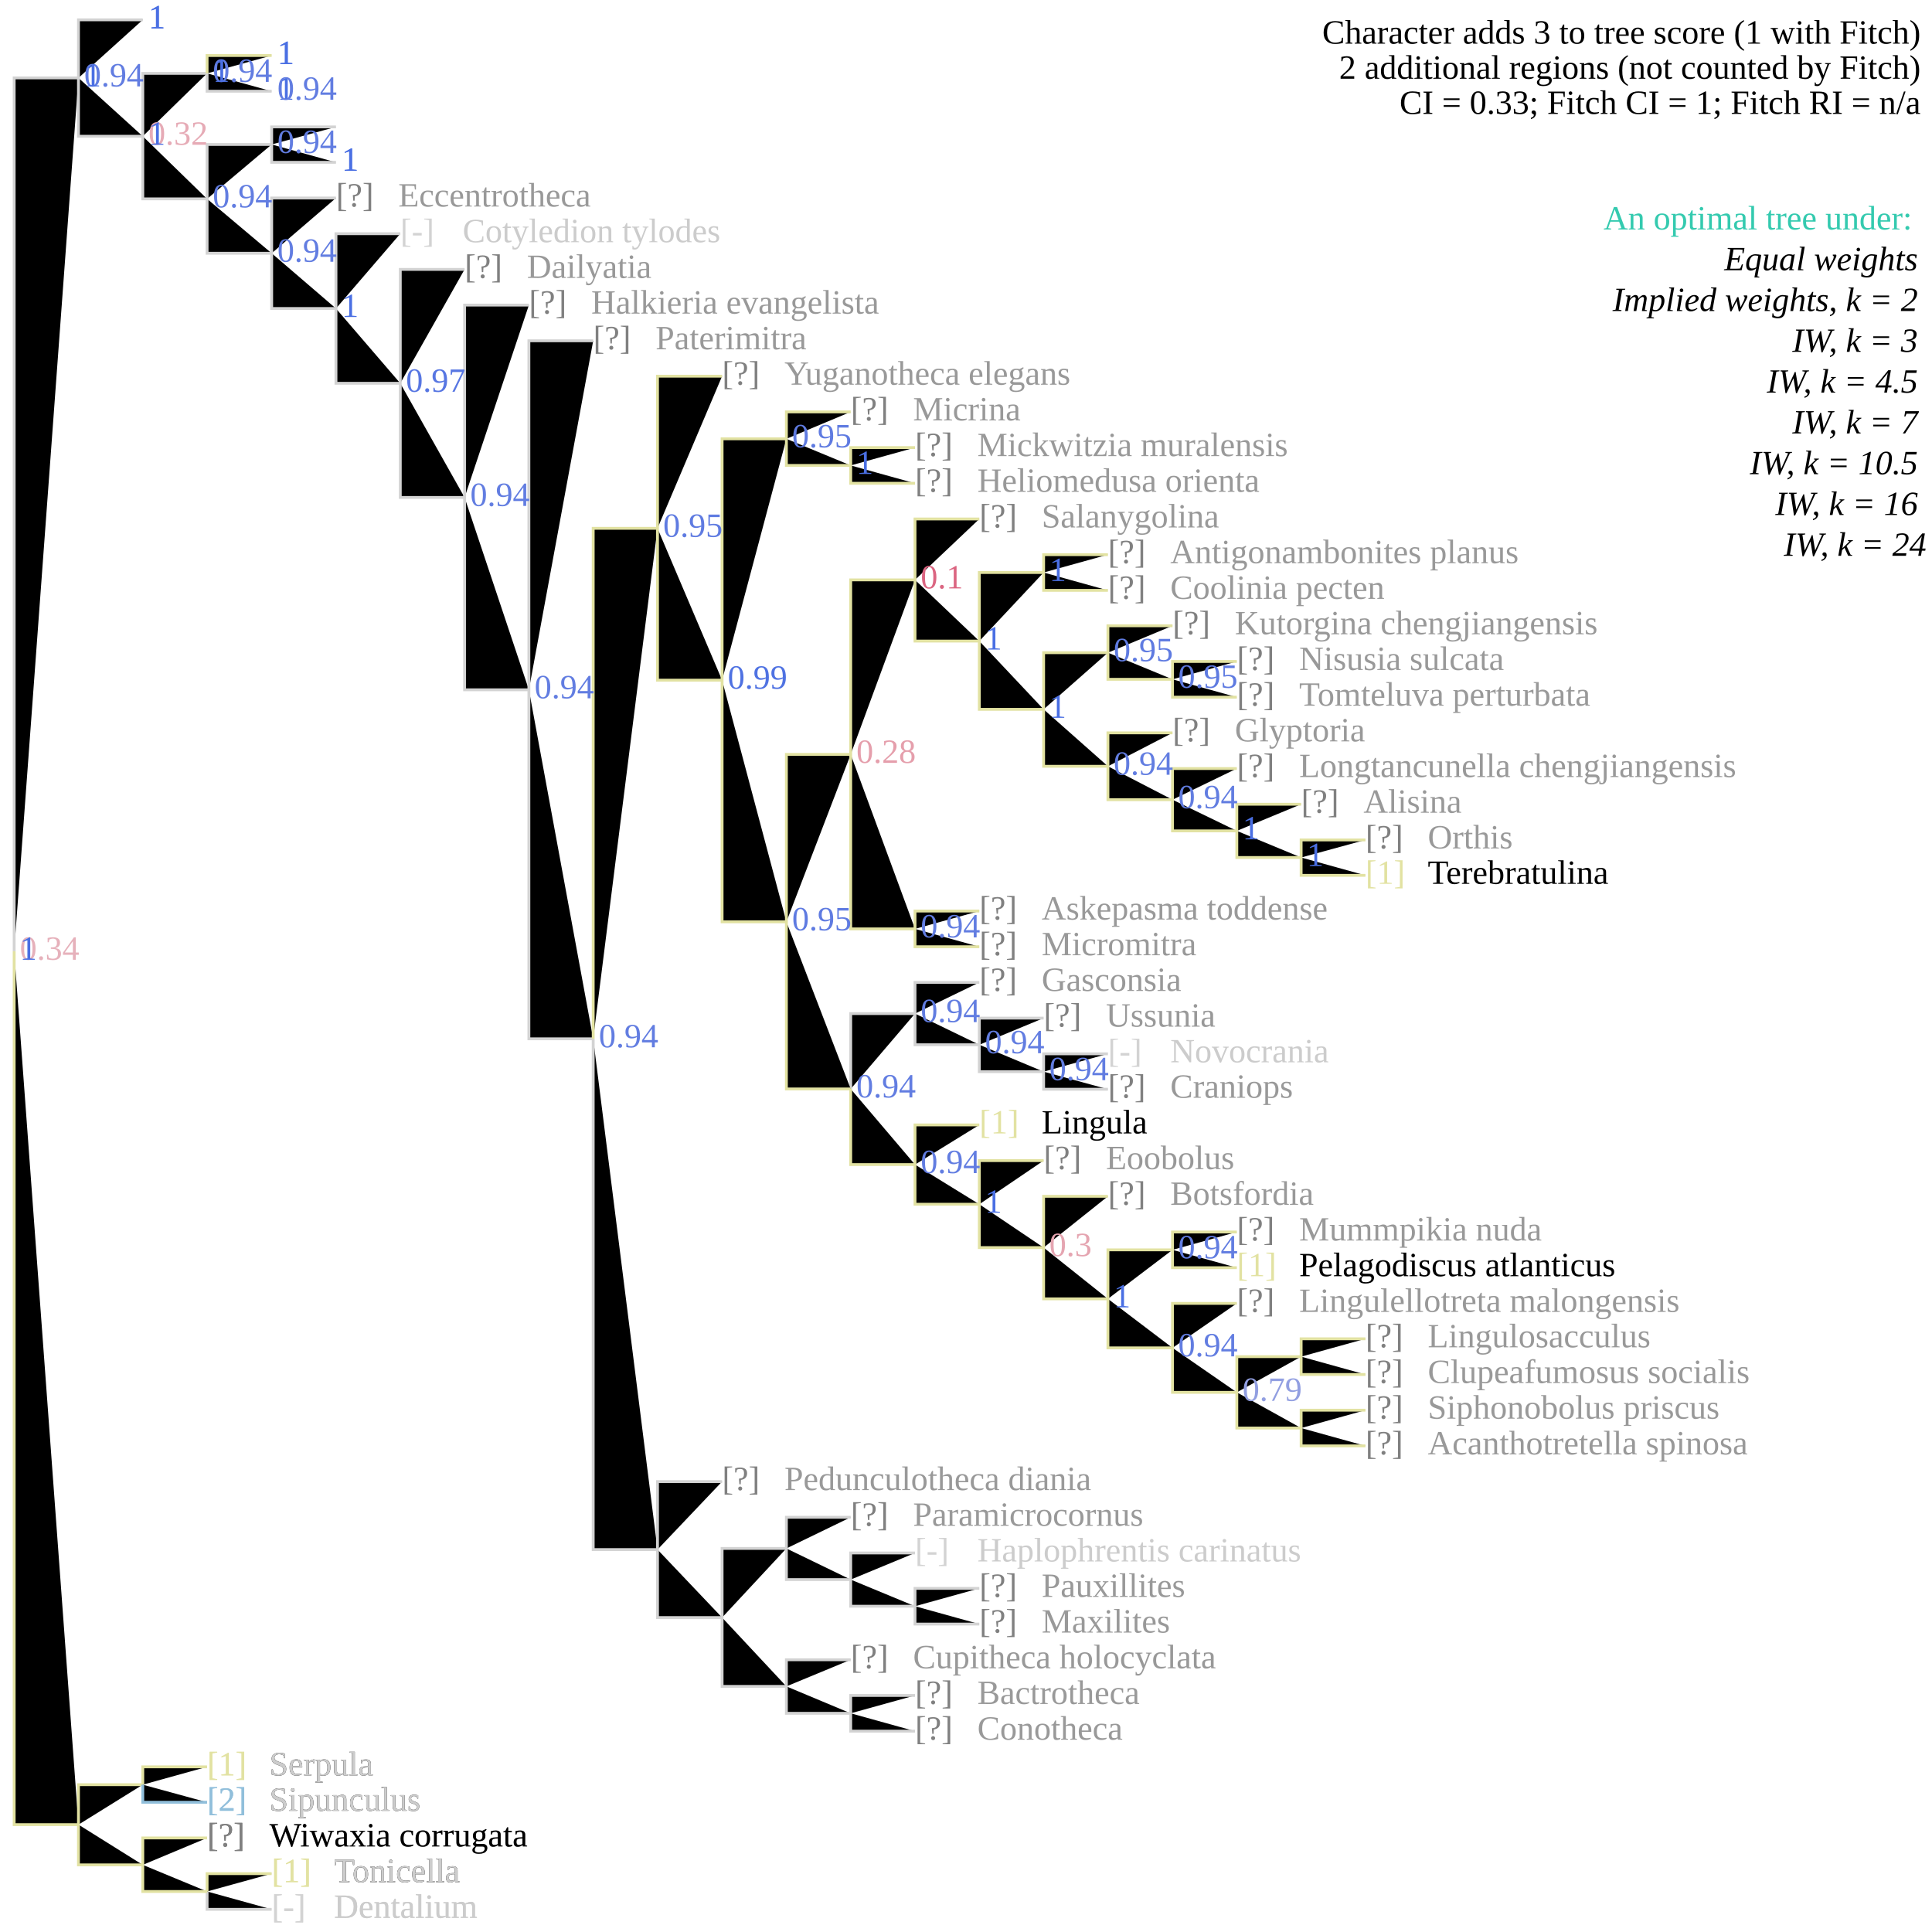
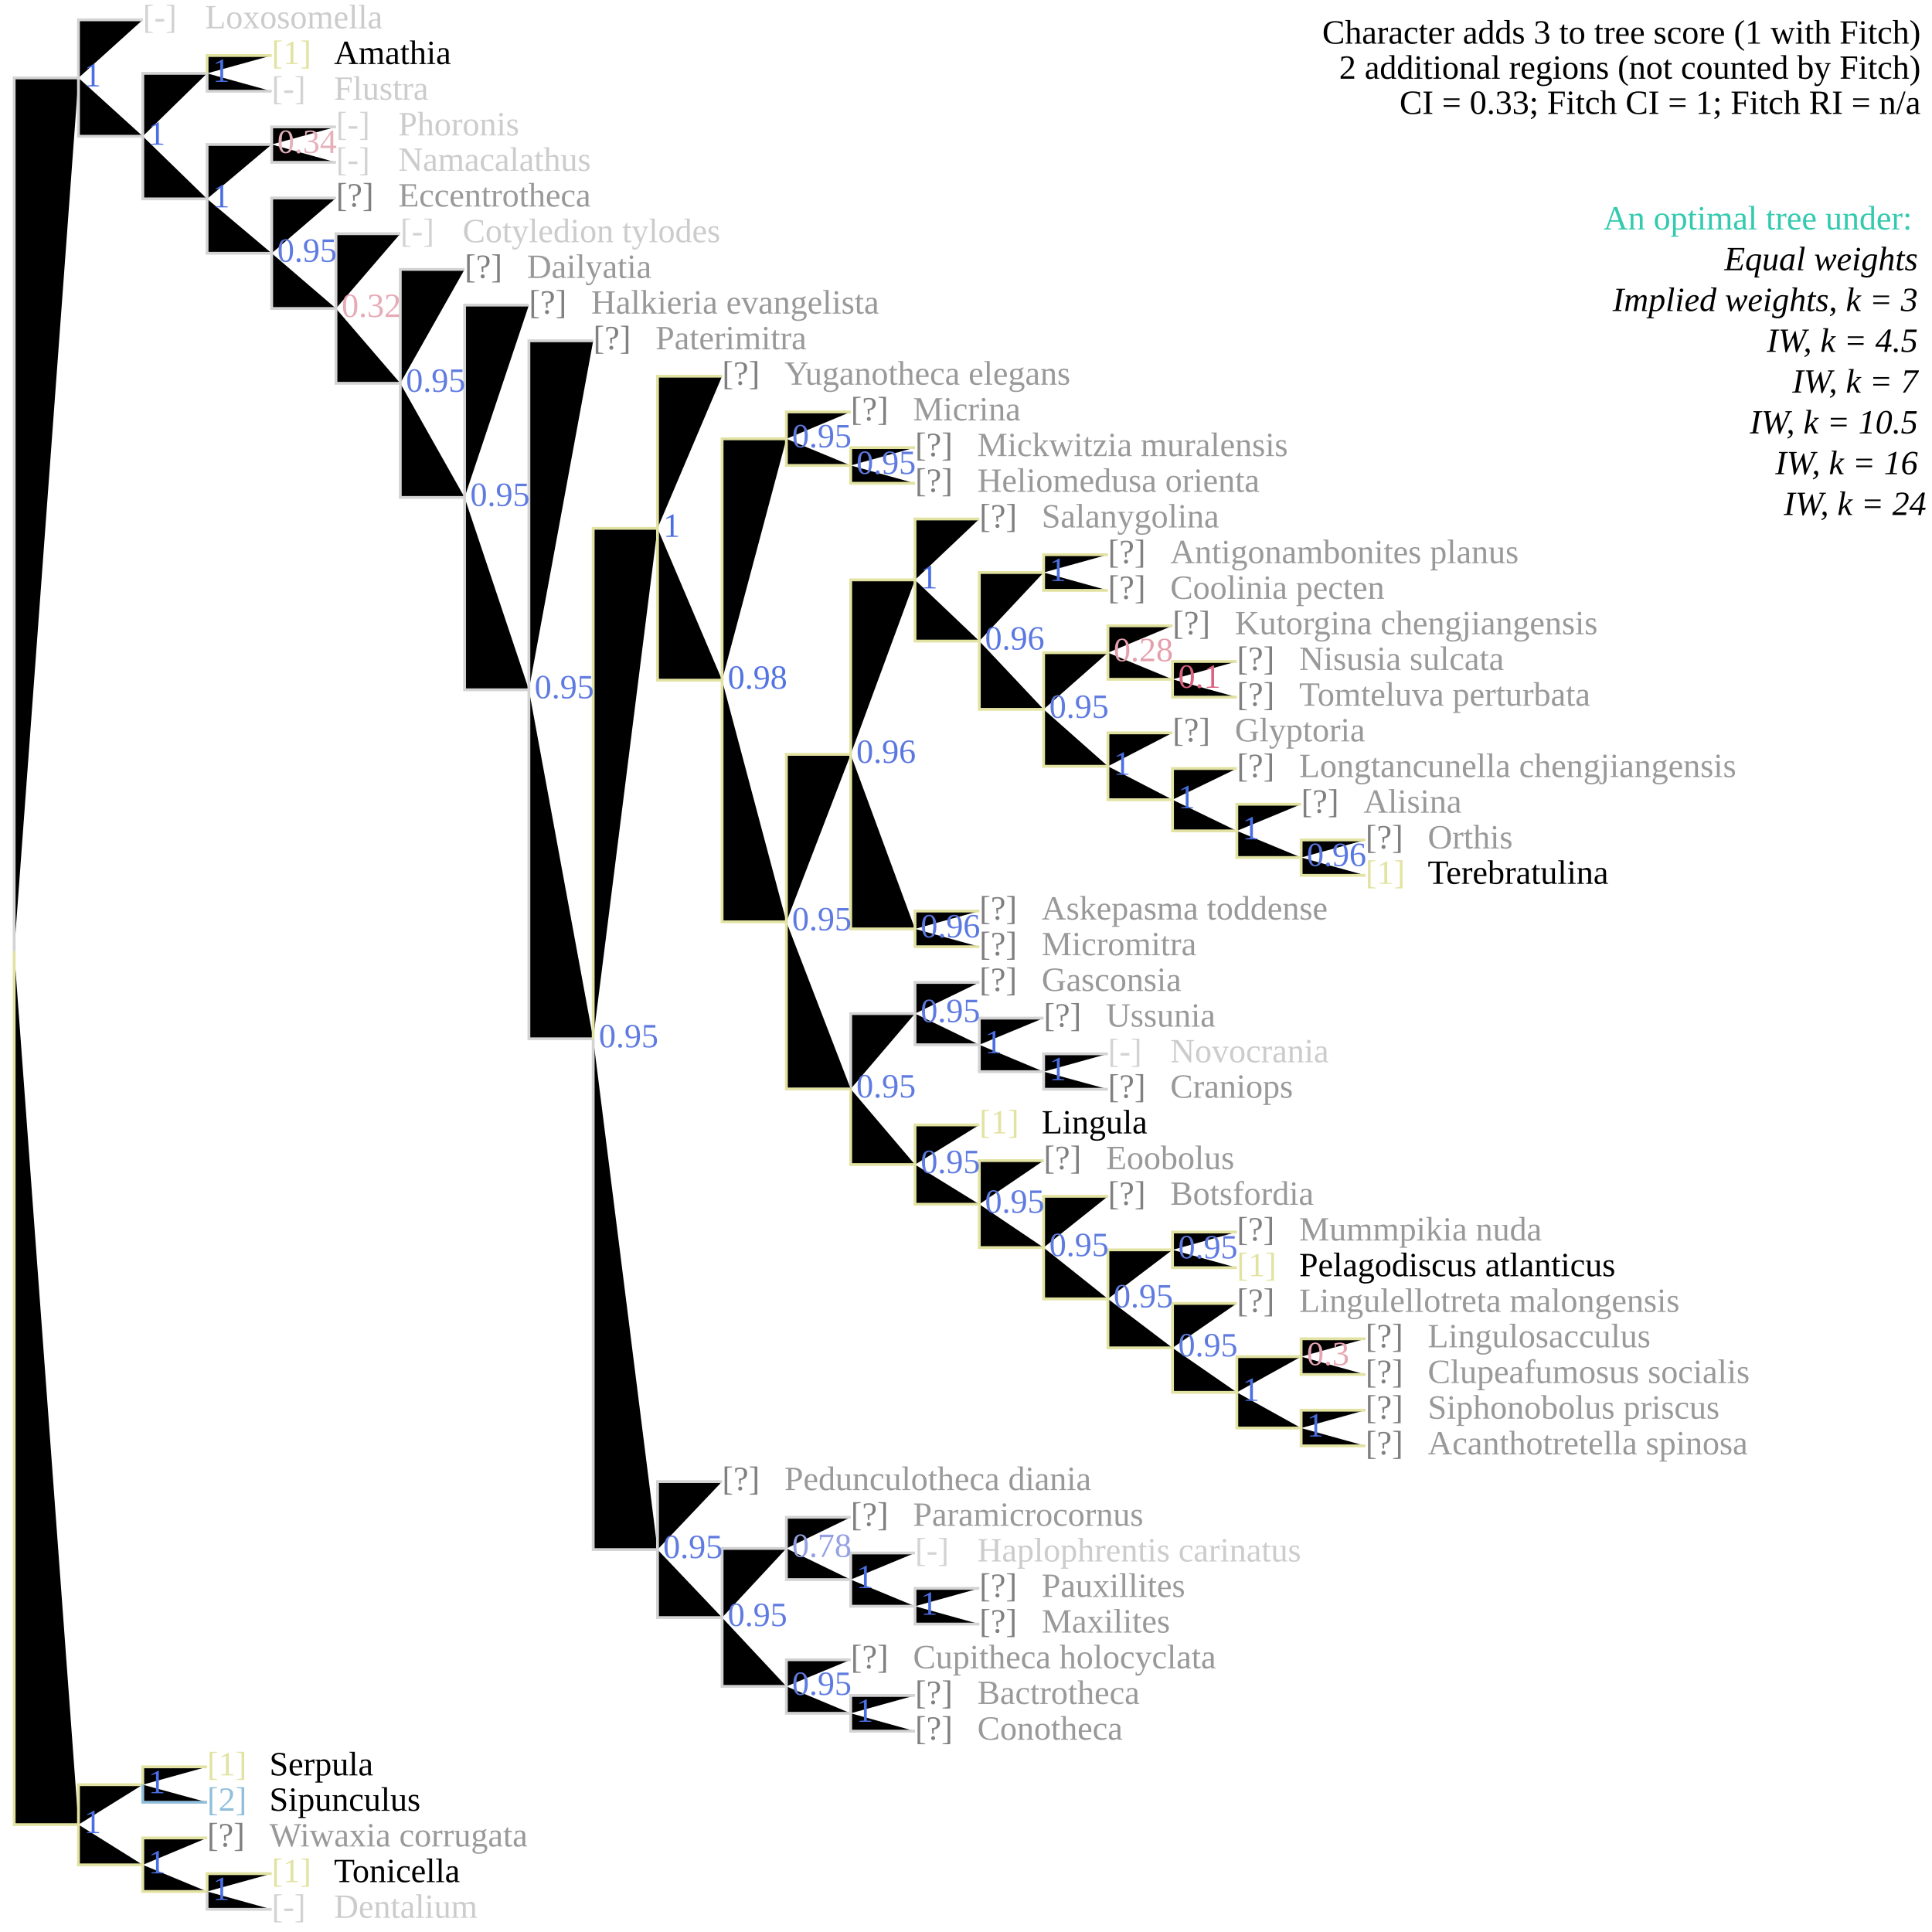
<svg xmlns="http://www.w3.org/2000/svg" version="1.1" width="682" height="682" class="tree" data-char="14">
  <text x="678" y="15.4" text-anchor="end" class="stepsLabel">Character adds <tspan class="score">3</tspan> to tree score (<tspan class="score fitch">1</tspan> with Fitch)</text>
  <text x="678" y="27.8" text-anchor="end" class="stepsLabel">
    <tspan class="score">2</tspan> additional regions (not counted by Fitch)</text>
  <text x="678" y="40.2" text-anchor="end" class="stepsLabel">CI = 0.33; Fitch CI = 1; Fitch RI = n/a</text>
  <text x="678" y="65" text-anchor="end" class="stepsLabel">
    <tspan dy="16" fill="#34caaf">An optimal tree under:</tspan>
    <tspan x="680" style="font-style:italic" class="thisAn" dy="1.2em">Equal weights</tspan>
-     <tspan x="680" style="font-style:italic" class="notThisAn" dy="1.2em">Implied weights, k = 2</tspan>
-     <tspan x="680" style="font-style:italic" class="notThisAn" dy="1.2em">IW, k = 3</tspan>
+     <tspan x="680" style="font-style:italic" class="notThisAn" dy="1.2em">Implied weights, k = 3</tspan>
    <tspan x="680" style="font-style:italic" class="notThisAn" dy="1.2em">IW, k = 4.5</tspan>
    <tspan x="680" style="font-style:italic" class="notThisAn" dy="1.2em">IW, k = 7</tspan>
    <tspan x="680" style="font-style:italic" class="notThisAn" dy="1.2em">IW, k = 10.5</tspan>
    <tspan x="680" style="font-style:italic" class="notThisAn" dy="1.2em">IW, k = 16</tspan>
    <tspan x="680" style="font-style:italic" class="notThisAn" dy="1.2em">IW, k = 24</tspan>
  </text>
  <text x="95.9" y="664.4" fill="#e2e2a2" class="flag">[1]</text>
  <text x="117.9" y="664.4" fill="#000" class="taxonLabel">Tonicella</text>
  <text x="95.9" y="677" fill="lightgrey" class="flag">[-]</text>
  <text x="117.9" y="677" fill="#ccc" class="taxonLabel">Dentalium</text>
  <text x="73.1" y="651.8" fill="grey" class="flag">[?]</text>
  <text x="95.1" y="651.8" fill="#999" class="taxonLabel">Wiwaxia corrugata</text>
  <text x="73.1" y="626.7" fill="#e2e2a2" class="flag">[1]</text>
  <text x="95.1" y="626.7" fill="#000" class="taxonLabel">Serpula</text>
  <text x="73.1" y="639.2" fill="#91bfdb" class="flag">[2]</text>
  <text x="95.1" y="639.2" fill="#000" class="taxonLabel">Sipunculus</text>
  <text x="323" y="601.5" fill="grey" class="flag">[?]</text>
  <text x="345" y="601.5" fill="#999" class="taxonLabel">Bactrotheca</text>
  <text x="323" y="614.1" fill="grey" class="flag">[?]</text>
  <text x="345" y="614.1" fill="#999" class="taxonLabel">Conotheca</text>
  <text x="300.3" y="588.9" fill="grey" class="flag">[?]</text>
  <text x="322.3" y="588.9" fill="#999" class="taxonLabel">Cupitheca holocyclata</text>
  <text x="345.7" y="563.7" fill="grey" class="flag">[?]</text>
  <text x="367.7" y="563.7" fill="#999" class="taxonLabel">Pauxillites</text>
  <text x="345.7" y="576.3" fill="grey" class="flag">[?]</text>
  <text x="367.7" y="576.3" fill="#999" class="taxonLabel">Maxilites</text>
  <text x="323" y="551.2" fill="lightgrey" class="flag">[-]</text>
  <text x="345" y="551.2" fill="#ccc" class="taxonLabel">Haplophrentis carinatus</text>
  <text x="300.3" y="538.6" fill="grey" class="flag">[?]</text>
  <text x="322.3" y="538.6" fill="#999" class="taxonLabel">Paramicrocornus</text>
  <text x="254.9" y="526" fill="grey" class="flag">[?]</text>
  <text x="276.9" y="526" fill="#999" class="taxonLabel">Pedunculotheca diania</text>
  <text x="482" y="500.8" fill="grey" class="flag">[?]</text>
  <text x="504" y="500.8" fill="#999" class="taxonLabel">Siphonobolus priscus</text>
  <text x="482" y="513.4" fill="grey" class="flag">[?]</text>
  <text x="504" y="513.4" fill="#999" class="taxonLabel">Acanthotretella spinosa</text>
  <text x="482" y="475.6" fill="grey" class="flag">[?]</text>
  <text x="504" y="475.6" fill="#999" class="taxonLabel">Lingulosacculus</text>
  <text x="482" y="488.2" fill="grey" class="flag">[?]</text>
  <text x="504" y="488.2" fill="#999" class="taxonLabel">Clupeafumosus socialis</text>
  <text x="436.6" y="463.1" fill="grey" class="flag">[?]</text>
  <text x="458.6" y="463.1" fill="#999" class="taxonLabel">Lingulellotreta malongensis</text>
  <text x="436.6" y="437.9" fill="grey" class="flag">[?]</text>
  <text x="458.6" y="437.9" fill="#999" class="taxonLabel">Mummpikia nuda</text>
  <text x="436.6" y="450.5" fill="#e2e2a2" class="flag">[1]</text>
  <text x="458.6" y="450.5" fill="#000" class="taxonLabel">Pelagodiscus atlanticus</text>
  <text x="391.1" y="425.3" fill="grey" class="flag">[?]</text>
  <text x="413.1" y="425.3" fill="#999" class="taxonLabel">Botsfordia</text>
  <text x="368.4" y="412.7" fill="grey" class="flag">[?]</text>
  <text x="390.4" y="412.7" fill="#999" class="taxonLabel">Eoobolus</text>
  <text x="345.7" y="400.1" fill="#e2e2a2" class="flag">[1]</text>
  <text x="367.7" y="400.1" fill="#000" class="taxonLabel">Lingula</text>
  <text x="391.1" y="375" fill="lightgrey" class="flag">[-]</text>
  <text x="413.1" y="375" fill="#ccc" class="taxonLabel">Novocrania</text>
  <text x="391.1" y="387.5" fill="grey" class="flag">[?]</text>
  <text x="413.1" y="387.5" fill="#999" class="taxonLabel">Craniops</text>
  <text x="368.4" y="362.4" fill="grey" class="flag">[?]</text>
  <text x="390.4" y="362.4" fill="#999" class="taxonLabel">Ussunia</text>
  <text x="345.7" y="349.8" fill="grey" class="flag">[?]</text>
  <text x="367.7" y="349.8" fill="#999" class="taxonLabel">Gasconsia</text>
  <text x="345.7" y="324.6" fill="grey" class="flag">[?]</text>
  <text x="367.7" y="324.6" fill="#999" class="taxonLabel">Askepasma toddense</text>
  <text x="345.7" y="337.2" fill="grey" class="flag">[?]</text>
  <text x="367.7" y="337.2" fill="#999" class="taxonLabel">Micromitra</text>
  <text x="482" y="299.5" fill="grey" class="flag">[?]</text>
  <text x="504" y="299.5" fill="#999" class="taxonLabel">Orthis</text>
  <text x="482" y="312" fill="#e2e2a2" class="flag">[1]</text>
  <text x="504" y="312" fill="#000" class="taxonLabel">Terebratulina</text>
  <text x="459.3" y="286.9" fill="grey" class="flag">[?]</text>
  <text x="481.3" y="286.9" fill="#999" class="taxonLabel">Alisina</text>
  <text x="436.6" y="274.3" fill="grey" class="flag">[?]</text>
  <text x="458.6" y="274.3" fill="#999" class="taxonLabel">Longtancunella chengjiangensis</text>
  <text x="413.9" y="261.7" fill="grey" class="flag">[?]</text>
  <text x="435.9" y="261.7" fill="#999" class="taxonLabel">Glyptoria</text>
  <text x="436.6" y="236.5" fill="grey" class="flag">[?]</text>
  <text x="458.6" y="236.5" fill="#999" class="taxonLabel">Nisusia sulcata</text>
  <text x="436.6" y="249.1" fill="grey" class="flag">[?]</text>
  <text x="458.6" y="249.1" fill="#999" class="taxonLabel">Tomteluva perturbata</text>
  <text x="413.9" y="223.9" fill="grey" class="flag">[?]</text>
  <text x="435.9" y="223.9" fill="#999" class="taxonLabel">Kutorgina chengjiangensis</text>
  <text x="391.1" y="198.8" fill="grey" class="flag">[?]</text>
  <text x="413.1" y="198.8" fill="#999" class="taxonLabel">Antigonambonites planus</text>
  <text x="391.1" y="211.4" fill="grey" class="flag">[?]</text>
  <text x="413.1" y="211.4" fill="#999" class="taxonLabel">Coolinia pecten</text>
  <text x="345.7" y="186.2" fill="grey" class="flag">[?]</text>
  <text x="367.7" y="186.2" fill="#999" class="taxonLabel">Salanygolina</text>
  <text x="323" y="161" fill="grey" class="flag">[?]</text>
  <text x="345" y="161" fill="#999" class="taxonLabel">Mickwitzia muralensis</text>
  <text x="323" y="173.6" fill="grey" class="flag">[?]</text>
  <text x="345" y="173.6" fill="#999" class="taxonLabel">Heliomedusa orienta</text>
  <text x="300.3" y="148.4" fill="grey" class="flag">[?]</text>
  <text x="322.3" y="148.4" fill="#999" class="taxonLabel">Micrina</text>
  <text x="254.9" y="135.8" fill="grey" class="flag">[?]</text>
  <text x="276.9" y="135.8" fill="#999" class="taxonLabel">Yuganotheca elegans</text>
  <text x="209.4" y="123.3" fill="grey" class="flag">[?]</text>
  <text x="231.4" y="123.3" fill="#999" class="taxonLabel">Paterimitra</text>
  <text x="186.7" y="110.7" fill="grey" class="flag">[?]</text>
  <text x="208.7" y="110.7" fill="#999" class="taxonLabel">Halkieria evangelista</text>
  <text x="164" y="98.1" fill="grey" class="flag">[?]</text>
  <text x="186" y="98.1" fill="#999" class="taxonLabel">Dailyatia</text>
  <text x="141.3" y="85.5" fill="lightgrey" class="flag">[-]</text>
  <text x="163.3" y="85.5" fill="#ccc" class="taxonLabel">Cotyledion tylodes</text>
  <text x="118.6" y="72.9" fill="grey" class="flag">[?]</text>
  <text x="140.6" y="72.9" fill="#999" class="taxonLabel">Eccentrotheca</text>
-   <text x="95.9" y="664.4" fill="#e2e2a2" class="flag">[1]</text>
-   <text x="117.9" y="664.4" fill="#ccc" class="taxonLabel">Tonicella</text>
-   <text x="95.9" y="677" fill="lightgrey" class="flag">[-]</text>
-   <text x="117.9" y="677" fill="#ccc" class="taxonLabel">Dentalium</text>
-   <text x="73.1" y="651.8" fill="grey" class="flag">[?]</text>
-   <text x="95.1" y="651.8" fill="#000" class="taxonLabel">Wiwaxia corrugata</text>
-   <text x="73.1" y="626.7" fill="#e2e2a2" class="flag">[1]</text>
-   <text x="95.1" y="626.7" fill="#ccc" class="taxonLabel">Serpula</text>
-   <text x="73.1" y="639.2" fill="#91bfdb" class="flag">[2]</text>
-   <text x="95.1" y="639.2" fill="#ccc" class="taxonLabel">Sipunculus</text>
+   <text x="118.6" y="47.8" fill="lightgrey" class="flag">[-]</text>
+   <text x="140.6" y="47.8" fill="#ccc" class="taxonLabel">Phoronis</text>
+   <text x="118.6" y="60.3" fill="lightgrey" class="flag">[-]</text>
+   <text x="140.6" y="60.3" fill="#ccc" class="taxonLabel">Namacalathus</text>
+   <text x="95.9" y="22.6" fill="#e2e2a2" class="flag">[1]</text>
+   <text x="117.9" y="22.6" fill="#000" class="taxonLabel">Amathia</text>
+   <text x="95.9" y="35.2" fill="lightgrey" class="flag">[-]</text>
+   <text x="117.9" y="35.2" fill="#ccc" class="taxonLabel">Flustra</text>
+   <text x="50.4" y="10" fill="lightgrey" class="flag">[-]</text>
+   <text x="72.4" y="10" fill="#ccc" class="taxonLabel">Loxosomella</text>
  <path d="M5,335.8V27.5H27.7M27.7,27.5V7H50.4M27.7,27.5V48.1H50.4M50.4,48.1V25.9H73.1M73.1,25.9V32.2H95.9M50.4,48.1V70.2H73.1M73.1,70.2V51H95.9M95.9,51V44.8H118.6M95.9,51V57.3H118.6M73.1,70.2V89.4H95.9M95.9,89.4V69.9H118.6M95.9,89.4V108.9H118.6M118.6,108.9V82.5H141.3M118.6,108.9V135.3H141.3M141.3,135.3V95.1H164M141.3,135.3V175.6H164M164,175.6V107.7H186.7M164,175.6V243.5H186.7M186.7,243.5V120.3H209.4M186.7,243.5V366.7H209.4M300.3,384.4V357.8H323M323,357.8V346.8H345.7M323,357.8V368.8H345.7M345.7,368.8V359.4H368.4M345.7,368.8V378.3H368.4M368.4,378.3V372H391.1M368.4,378.3V384.5H391.1M209.4,366.7V547H232.1M232.1,547V523H254.9M232.1,547V571H254.9M254.9,571V546.6H277.6M277.6,546.6V535.6H300.3M277.6,546.6V557.6H300.3M300.3,557.6V548.2H323M300.3,557.6V567H323M323,567V560.7H345.7M323,567V573.3H345.7M254.9,571V595.3H277.6M277.6,595.3V585.9H300.3M277.6,595.3V604.8H300.3M300.3,604.8V598.5H323M300.3,604.8V611.1H323M73.1,667.7V674H95.9" stroke="lightgrey" class="inapplicable" />
  <path d="M73.1,25.9V19.6H95.9M209.4,366.7V186.5H232.1M232.1,186.5V132.8H254.9M232.1,186.5V240.1H254.9M254.9,240.1V154.9H277.6M277.6,154.9V145.4H300.3M277.6,154.9V164.3H300.3M300.3,164.3V158H323M300.3,164.3V170.6H323M254.9,240.1V325.4H277.6M277.6,325.4V266.3H300.3M300.3,266.3V204.7H323M323,204.7V183.2H345.7M323,204.7V226.3H345.7M345.7,226.3V202.1H368.4M368.4,202.1V195.8H391.1M368.4,202.1V208.4H391.1M345.7,226.3V250.4H368.4M368.4,250.4V230.4H391.1M391.1,230.4V220.9H413.9M391.1,230.4V239.8H413.9M413.9,239.8V233.5H436.6M413.9,239.8V246.1H436.6M368.4,250.4V270.5H391.1M391.1,270.5V258.7H413.9M391.1,270.5V282.3H413.9M413.9,282.3V271.3H436.6M413.9,282.3V293.3H436.6M436.6,293.3V283.9H459.3M436.6,293.3V302.7H459.3M459.3,302.7V296.5H482M459.3,302.7V309H482M300.3,266.3V327.9H323M323,327.9V321.6H345.7M323,327.9V334.2H345.7M277.6,325.4V384.4H300.3M300.3,384.4V411.1H323M323,411.1V397.1H345.7M323,411.1V425.1H345.7M345.7,425.1V409.7H368.4M345.7,425.1V440.4H368.4M368.4,440.4V422.3H391.1M368.4,440.4V458.5H391.1M391.1,458.5V441.2H413.9M413.9,441.2V434.9H436.6M413.9,441.2V447.5H436.6M391.1,458.5V475.8H413.9M413.9,475.8V460.1H436.6M413.9,475.8V491.5H436.6M436.6,491.5V478.9H459.3M459.3,478.9V472.6H482M459.3,478.9V485.2H482M436.6,491.5V504.1H459.3M459.3,504.1V497.8H482M459.3,504.1V510.4H482M5,335.8V644.1H27.7M27.7,644.1V630H50.4M50.4,630V623.7H73.1M27.7,644.1V658.3H50.4M50.4,658.3V648.8H73.1M50.4,658.3V667.7H73.1M73.1,667.7V661.4H95.9" stroke="#e2e2a2" />
  <path d="M50.4,630V636.2H73.1" stroke="#91bfdb" />
-   <text x="120.6" y="60.3" class="node" fill="#4A6FE3">1</text>
-   <text x="97.9" y="22.6" class="node" fill="#4A6FE3">1</text>
-   <text x="97.9" y="35.2" class="node" fill="#4A6FE3">1</text>
-   <text x="52.4" y="10" class="node" fill="#4A6FE3">1</text>
-   <text x="7" y="338.8" class="node" fill="#E6B1BB">0.34</text>
-   <text x="29.7" y="30.5" class="node" fill="#627DE1">0.94</text>
-   <text x="52.4" y="51.1" class="node" fill="#E6ABB6">0.32</text>
-   <text x="75.1" y="28.9" class="node" fill="#627DE1">0.94</text>
-   <text x="75.1" y="73.2" class="node" fill="#627DE1">0.94</text>
-   <text x="97.9" y="54" class="node" fill="#627DE1">0.94</text>
-   <text x="97.9" y="92.4" class="node" fill="#627DE1">0.94</text>
-   <text x="120.6" y="111.9" class="node" fill="#4A6FE3">1</text>
-   <text x="143.3" y="138.3" class="node" fill="#5776E2">0.97</text>
-   <text x="166" y="178.6" class="node" fill="#627DE1">0.94</text>
-   <text x="188.7" y="246.5" class="node" fill="#627DE1">0.94</text>
-   <text x="211.4" y="369.7" class="node" fill="#627DE1">0.94</text>
-   <text x="234.1" y="189.5" class="node" fill="#5F7BE1">0.95</text>
-   <text x="256.9" y="243.1" class="node" fill="#4F72E2">0.99</text>
-   <text x="279.6" y="157.9" class="node" fill="#5F7BE1">0.95</text>
-   <text x="302.3" y="167.3" class="node" fill="#4A6FE3">1</text>
-   <text x="279.6" y="328.4" class="node" fill="#5F7BE1">0.95</text>
-   <text x="302.3" y="269.3" class="node" fill="#E59FAC">0.28</text>
-   <text x="325" y="207.7" class="node" fill="#DB6581">0.1</text>
-   <text x="347.7" y="229.3" class="node" fill="#4A6FE3">1</text>
-   <text x="370.4" y="205.1" class="node" fill="#4A6FE3">1</text>
-   <text x="370.4" y="253.4" class="node" fill="#4A6FE3">1</text>
-   <text x="393.1" y="233.4" class="node" fill="#5F7BE1">0.95</text>
-   <text x="415.9" y="242.8" class="node" fill="#5F7BE1">0.95</text>
-   <text x="393.1" y="273.5" class="node" fill="#627DE1">0.94</text>
-   <text x="415.9" y="285.3" class="node" fill="#627DE1">0.94</text>
-   <text x="438.6" y="296.3" class="node" fill="#4A6FE3">1</text>
-   <text x="461.3" y="305.7" class="node" fill="#4A6FE3">1</text>
-   <text x="325" y="330.9" class="node" fill="#627DE1">0.94</text>
-   <text x="302.3" y="387.4" class="node" fill="#627DE1">0.94</text>
-   <text x="325" y="360.8" class="node" fill="#627DE1">0.94</text>
-   <text x="347.7" y="371.8" class="node" fill="#627DE1">0.94</text>
-   <text x="370.4" y="381.3" class="node" fill="#627DE1">0.94</text>
-   <text x="325" y="414.1" class="node" fill="#627DE1">0.94</text>
-   <text x="347.7" y="428.1" class="node" fill="#4A6FE3">1</text>
-   <text x="370.4" y="443.4" class="node" fill="#E5A5B1">0.3</text>
-   <text x="393.1" y="461.5" class="node" fill="#4A6FE3">1</text>
-   <text x="415.9" y="444.2" class="node" fill="#627DE1">0.94</text>
-   <text x="415.9" y="478.8" class="node" fill="#627DE1">0.94</text>
-   <text x="438.6" y="494.5" class="node" fill="#929FE1">0.79</text>
-   <text x="120.6" y="60.3" class="node" fill="#4A6FE3">1</text>
-   <text x="97.9" y="22.6" class="node" fill="#4A6FE3">1</text>
-   <text x="97.9" y="35.2" class="node" fill="#627DE1">0.94</text>
-   <text x="52.4" y="10" class="node" fill="#4A6FE3">1</text>
-   <text x="7" y="338.8" class="node" fill="#4A6FE3">1</text>
  <text x="29.7" y="30.5" class="node" fill="#4A6FE3">1</text>
  <text x="52.4" y="51.1" class="node" fill="#4A6FE3">1</text>
  <text x="75.1" y="28.9" class="node" fill="#4A6FE3">1</text>
+   <text x="75.1" y="73.2" class="node" fill="#4A6FE3">1</text>
+   <text x="97.9" y="54" class="node" fill="#E6B1BB">0.34</text>
+   <text x="97.9" y="92.4" class="node" fill="#5F7BE1">0.95</text>
+   <text x="120.6" y="111.9" class="node" fill="#E6ABB6">0.32</text>
+   <text x="143.3" y="138.3" class="node" fill="#5F7BE1">0.95</text>
+   <text x="166" y="178.6" class="node" fill="#5F7BE1">0.95</text>
+   <text x="188.7" y="246.5" class="node" fill="#5F7BE1">0.95</text>
+   <text x="211.4" y="369.7" class="node" fill="#5F7BE1">0.95</text>
+   <text x="234.1" y="189.5" class="node" fill="#4A6FE3">1</text>
+   <text x="256.9" y="243.1" class="node" fill="#5374E2">0.98</text>
+   <text x="279.6" y="157.9" class="node" fill="#5F7BE1">0.95</text>
+   <text x="302.3" y="167.3" class="node" fill="#5F7BE1">0.95</text>
+   <text x="279.6" y="328.4" class="node" fill="#5F7BE1">0.95</text>
+   <text x="302.3" y="269.3" class="node" fill="#5B78E2">0.96</text>
+   <text x="325" y="207.7" class="node" fill="#4A6FE3">1</text>
+   <text x="347.7" y="229.3" class="node" fill="#5B78E2">0.96</text>
+   <text x="370.4" y="205.1" class="node" fill="#4A6FE3">1</text>
+   <text x="370.4" y="253.4" class="node" fill="#5F7BE1">0.95</text>
+   <text x="393.1" y="233.4" class="node" fill="#E59FAC">0.28</text>
+   <text x="415.9" y="242.8" class="node" fill="#DB6581">0.1</text>
+   <text x="393.1" y="273.5" class="node" fill="#4A6FE3">1</text>
+   <text x="415.9" y="285.3" class="node" fill="#4A6FE3">1</text>
+   <text x="438.6" y="296.3" class="node" fill="#4A6FE3">1</text>
+   <text x="461.3" y="305.7" class="node" fill="#5B78E2">0.96</text>
+   <text x="325" y="330.9" class="node" fill="#5B78E2">0.96</text>
+   <text x="302.3" y="387.4" class="node" fill="#5F7BE1">0.95</text>
+   <text x="325" y="360.8" class="node" fill="#5F7BE1">0.95</text>
+   <text x="347.7" y="371.8" class="node" fill="#4A6FE3">1</text>
+   <text x="370.4" y="381.3" class="node" fill="#4A6FE3">1</text>
+   <text x="325" y="414.1" class="node" fill="#5F7BE1">0.95</text>
+   <text x="347.7" y="428.1" class="node" fill="#5F7BE1">0.95</text>
+   <text x="370.4" y="443.4" class="node" fill="#5F7BE1">0.95</text>
+   <text x="393.1" y="461.5" class="node" fill="#5F7BE1">0.95</text>
+   <text x="415.9" y="444.2" class="node" fill="#5F7BE1">0.95</text>
+   <text x="415.9" y="478.8" class="node" fill="#5F7BE1">0.95</text>
+   <text x="438.6" y="494.5" class="node" fill="#4A6FE3">1</text>
+   <text x="461.3" y="481.9" class="node" fill="#E5A5B1">0.3</text>
+   <text x="461.3" y="507.1" class="node" fill="#4A6FE3">1</text>
+   <text x="234.1" y="550" class="node" fill="#5F7BE1">0.95</text>
+   <text x="256.9" y="574" class="node" fill="#5F7BE1">0.95</text>
+   <text x="279.6" y="549.6" class="node" fill="#95A1E2">0.78</text>
+   <text x="302.3" y="560.6" class="node" fill="#4A6FE3">1</text>
+   <text x="325" y="570" class="node" fill="#4A6FE3">1</text>
+   <text x="279.6" y="598.3" class="node" fill="#5F7BE1">0.95</text>
+   <text x="302.3" y="607.8" class="node" fill="#4A6FE3">1</text>
+   <text x="29.7" y="647.1" class="node" fill="#4A6FE3">1</text>
+   <text x="52.4" y="633" class="node" fill="#4A6FE3">1</text>
+   <text x="52.4" y="661.3" class="node" fill="#4A6FE3">1</text>
+   <text x="75.1" y="670.7" class="node" fill="#4A6FE3">1</text>
</svg>
